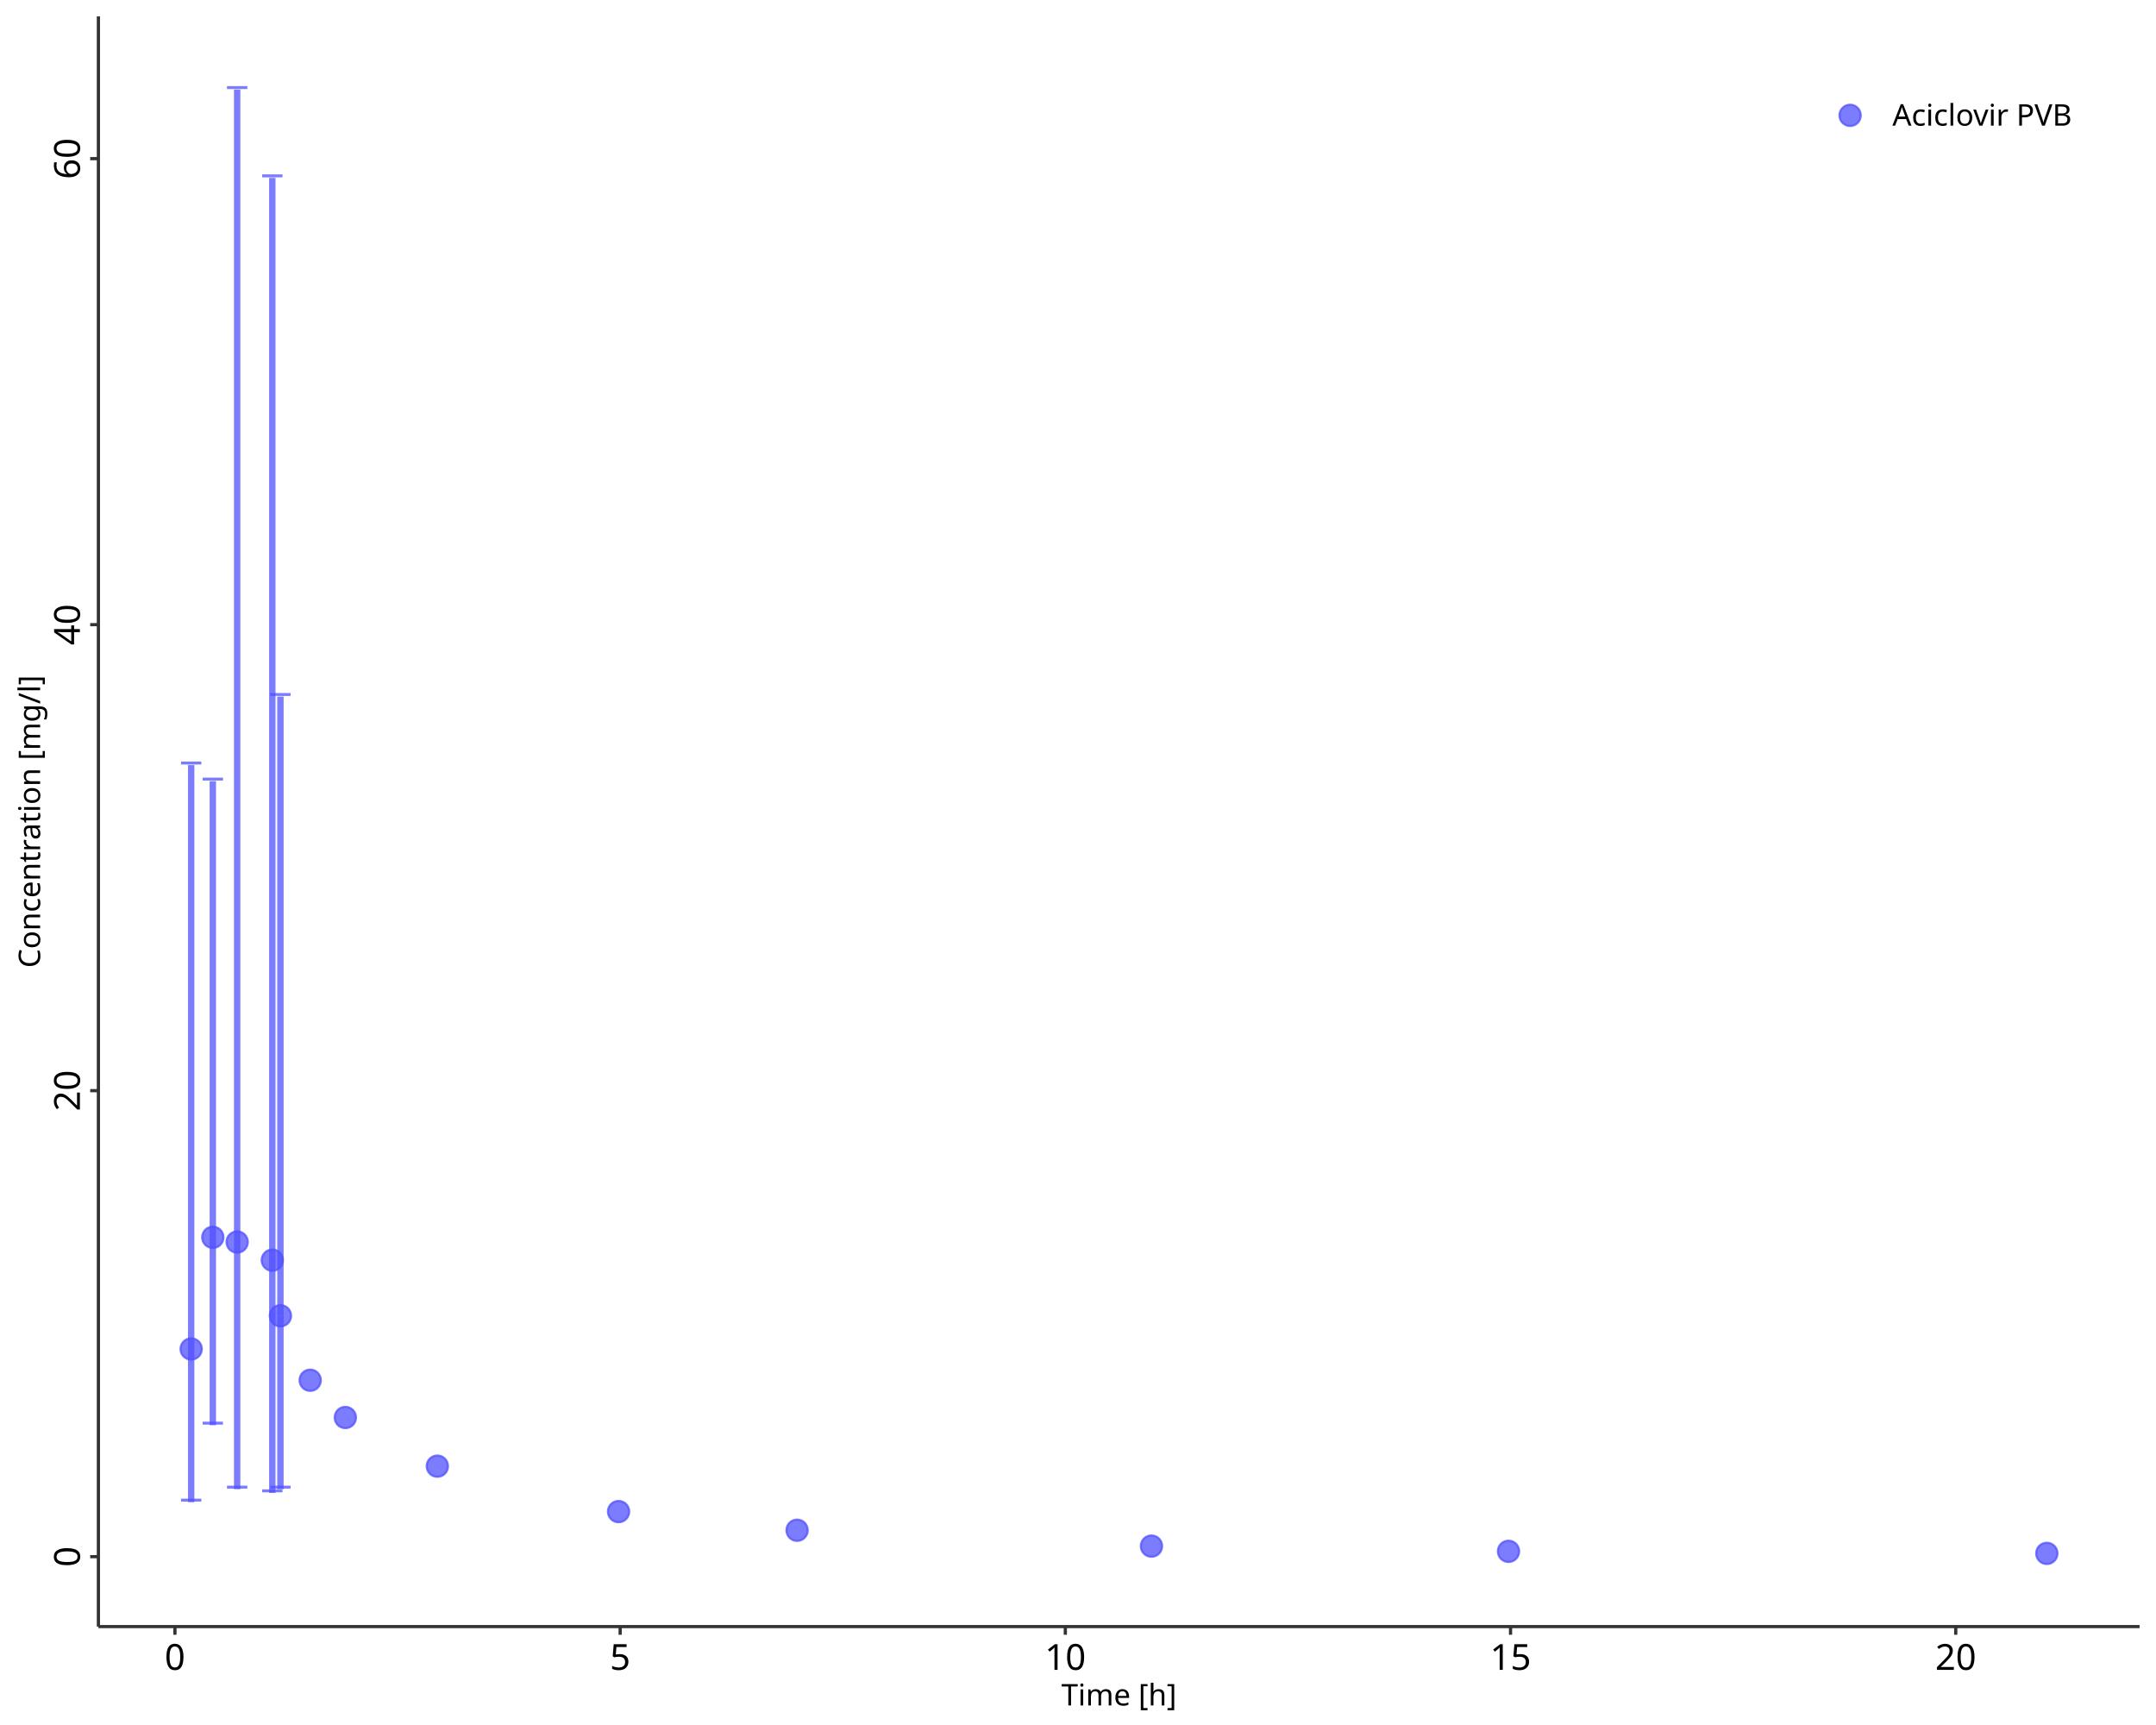
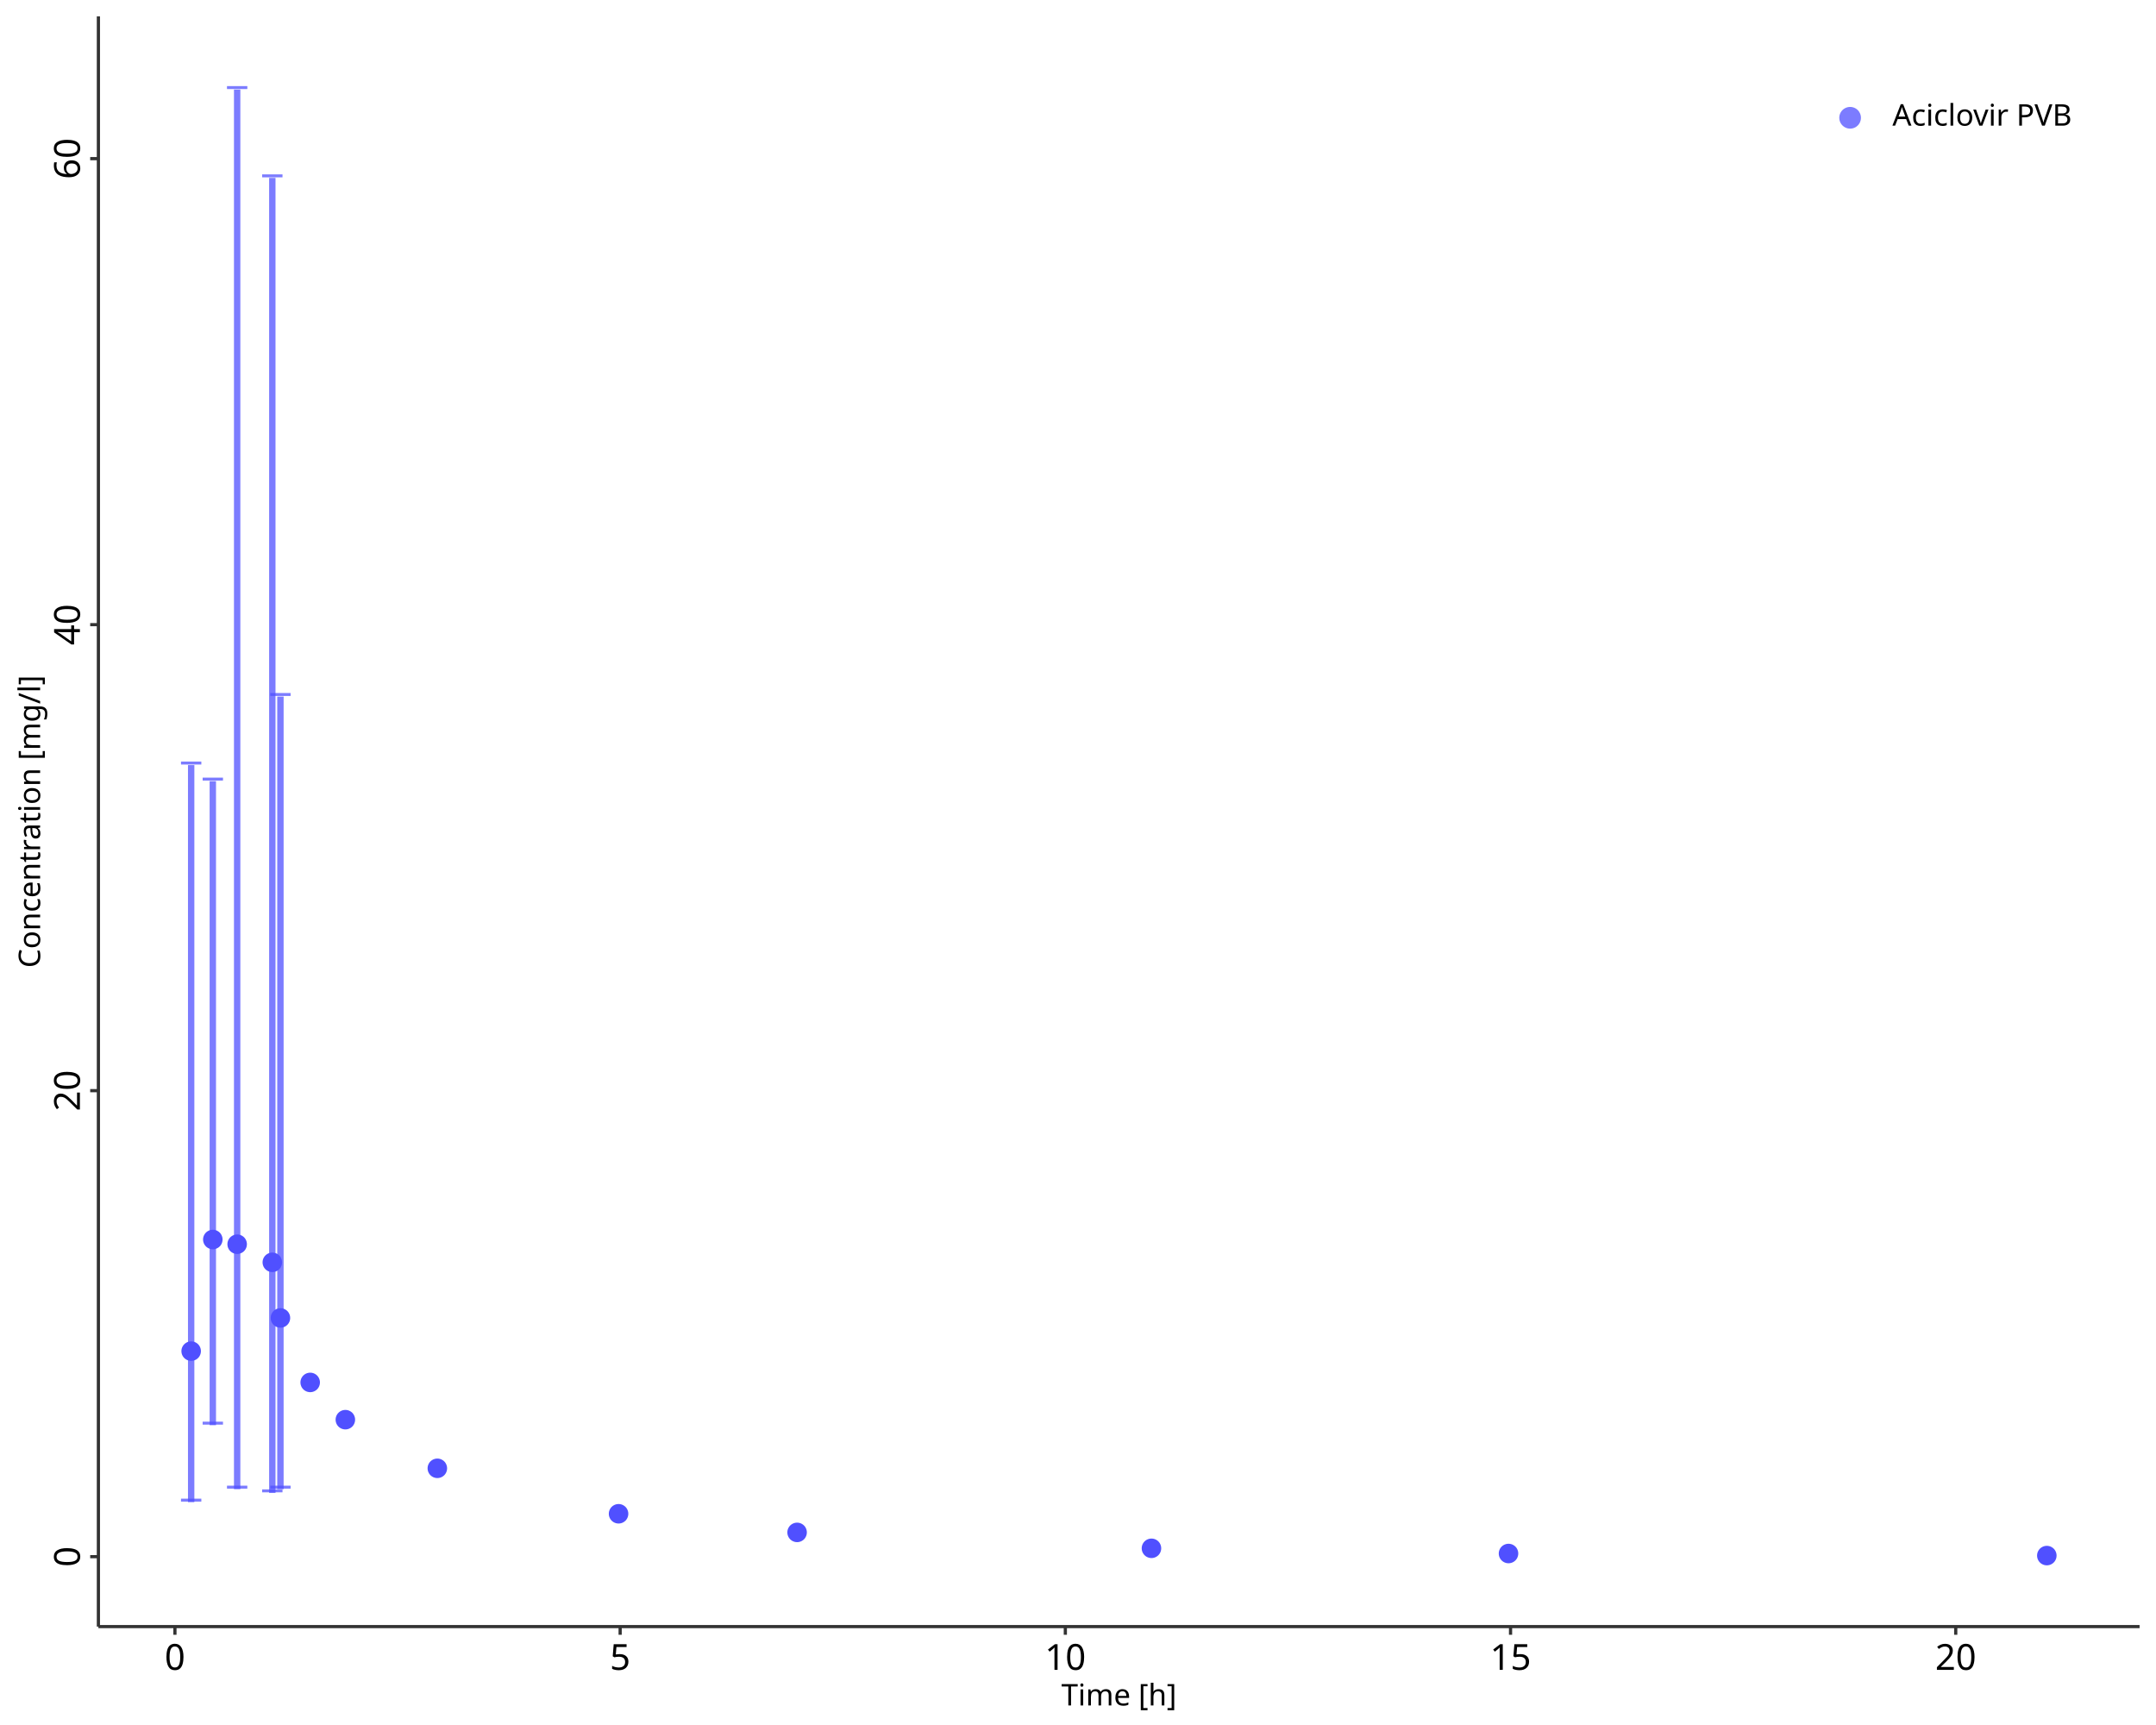
<svg xmlns="http://www.w3.org/2000/svg" class="svglite" data-engine-version="2.0" width="720.00pt" height="576.00pt" viewBox="0 0 720.00 576.00">
  <defs>
    <style type="text/css">
    .svglite line, .svglite polyline, .svglite polygon, .svglite path, .svglite rect, .svglite circle {
      fill: none;
      stroke: #000000;
      stroke-linecap: round;
      stroke-linejoin: round;
      stroke-miterlimit: 10.00;
    }
  </style>
  </defs>
  <rect width="100%" height="100%" style="stroke: none; fill: #FFFFFF;" />
  <defs>
    <clipPath id="cpMC4wMHw3MjAuMDB8MC4wMHw1NzYuMDA=">
      <rect x="0.00" y="0.00" width="720.00" height="576.00" />
    </clipPath>
  </defs>
  <g clip-path="url(#cpMC4wMHw3MjAuMDB8MC4wMHw1NzYuMDA=)">
    <rect x="0.00" y="0.00" width="720.00" height="576.00" style="stroke-width: 1.07; stroke: none; fill: #FFFFFF;" />
  </g>
  <defs>
    <clipPath id="cpMzIuODZ8NzE0LjUyfDUuNDh8NTQzLjE0">
      <rect x="32.86" y="5.48" width="681.66" height="537.66" />
    </clipPath>
  </defs>
  <g clip-path="url(#cpMzIuODZ8NzE0LjUyfDUuNDh8NTQzLjE0)">
    <rect x="32.86" y="5.48" width="681.66" height="537.66" style="stroke-width: 1.07; stroke: none; fill: #FFFFFF;" />
  </g>
  <g clip-path="url(#cpMC4wMHw3MjAuMDB8MC4wMHw1NzYuMDA=)">
</g>
  <g clip-path="url(#cpMzIuODZ8NzE0LjUyfDUuNDh8NTQzLjE0)">
</g>
  <g clip-path="url(#cpMC4wMHw3MjAuMDB8MC4wMHw1NzYuMDA=)">
</g>
  <g clip-path="url(#cpMzIuODZ8NzE0LjUyfDUuNDh8NTQzLjE0)">
</g>
  <g clip-path="url(#cpMC4wMHw3MjAuMDB8MC4wMHw1NzYuMDA=)">
</g>
  <g clip-path="url(#cpMzIuODZ8NzE0LjUyfDUuNDh8NTQzLjE0)">
</g>
  <g clip-path="url(#cpMC4wMHw3MjAuMDB8MC4wMHw1NzYuMDA=)">
</g>
  <g clip-path="url(#cpMzIuODZ8NzE0LjUyfDUuNDh8NTQzLjE0)">
</g>
  <g clip-path="url(#cpMC4wMHw3MjAuMDB8MC4wMHw1NzYuMDA=)">
</g>
  <g clip-path="url(#cpMzIuODZ8NzE0LjUyfDUuNDh8NTQzLjE0)">
</g>
  <g clip-path="url(#cpMC4wMHw3MjAuMDB8MC4wMHw1NzYuMDA=)">
</g>
  <g clip-path="url(#cpMzIuODZ8NzE0LjUyfDUuNDh8NTQzLjE0)">
</g>
  <g clip-path="url(#cpMC4wMHw3MjAuMDB8MC4wMHw1NzYuMDA=)">
</g>
  <g clip-path="url(#cpMzIuODZ8NzE0LjUyfDUuNDh8NTQzLjE0)">
</g>
  <g clip-path="url(#cpMC4wMHw3MjAuMDB8MC4wMHw1NzYuMDA=)">
</g>
  <g clip-path="url(#cpMzIuODZ8NzE0LjUyfDUuNDh8NTQzLjE0)">
</g>
  <g clip-path="url(#cpMC4wMHw3MjAuMDB8MC4wMHw1NzYuMDA=)">
</g>
  <g clip-path="url(#cpMzIuODZ8NzE0LjUyfDUuNDh8NTQzLjE0)">
</g>
  <g clip-path="url(#cpMC4wMHw3MjAuMDB8MC4wMHw1NzYuMDA=)">
</g>
  <g clip-path="url(#cpMzIuODZ8NzE0LjUyfDUuNDh8NTQzLjE0)">
</g>
  <g clip-path="url(#cpMC4wMHw3MjAuMDB8MC4wMHw1NzYuMDA=)">
</g>
  <g clip-path="url(#cpMzIuODZ8NzE0LjUyfDUuNDh8NTQzLjE0)">
</g>
  <g clip-path="url(#cpMC4wMHw3MjAuMDB8MC4wMHw1NzYuMDA=)">
</g>
  <g clip-path="url(#cpMzIuODZ8NzE0LjUyfDUuNDh8NTQzLjE0)">
</g>
  <g clip-path="url(#cpMC4wMHw3MjAuMDB8MC4wMHw1NzYuMDA=)">
</g>
  <g clip-path="url(#cpMzIuODZ8NzE0LjUyfDUuNDh8NTQzLjE0)">
</g>
  <g clip-path="url(#cpMC4wMHw3MjAuMDB8MC4wMHw1NzYuMDA=)">
</g>
  <g clip-path="url(#cpMzIuODZ8NzE0LjUyfDUuNDh8NTQzLjE0)">
</g>
  <g clip-path="url(#cpMC4wMHw3MjAuMDB8MC4wMHw1NzYuMDA=)">
</g>
  <g clip-path="url(#cpMzIuODZ8NzE0LjUyfDUuNDh8NTQzLjE0)">
</g>
  <g clip-path="url(#cpMC4wMHw3MjAuMDB8MC4wMHw1NzYuMDA=)">
</g>
  <g clip-path="url(#cpMzIuODZ8NzE0LjUyfDUuNDh8NTQzLjE0)">
    <line x1="63.84" y1="501.60" x2="63.84" y2="450.44" style="stroke-width: 2.13; stroke: #5050FF; stroke-opacity: 0.75; stroke-linecap: butt;" />
    <line x1="71.07" y1="475.89" x2="71.07" y2="413.16" style="stroke-width: 2.13; stroke: #5050FF; stroke-opacity: 0.75; stroke-linecap: butt;" />
    <line x1="79.20" y1="497.26" x2="79.20" y2="414.73" style="stroke-width: 2.13; stroke: #5050FF; stroke-opacity: 0.75; stroke-linecap: butt;" />
    <line x1="90.94" y1="498.50" x2="90.94" y2="420.79" style="stroke-width: 2.13; stroke: #5050FF; stroke-opacity: 0.75; stroke-linecap: butt;" />
    <line x1="93.65" y1="497.26" x2="93.65" y2="439.35" style="stroke-width: 2.13; stroke: #5050FF; stroke-opacity: 0.75; stroke-linecap: butt;" />
    <line x1="63.84" y1="450.44" x2="63.84" y2="255.47" style="stroke-width: 2.13; stroke: #5050FF; stroke-opacity: 0.75; stroke-linecap: butt;" />
    <line x1="71.07" y1="413.16" x2="71.07" y2="260.83" style="stroke-width: 2.13; stroke: #5050FF; stroke-opacity: 0.75; stroke-linecap: butt;" />
    <line x1="79.20" y1="414.73" x2="79.20" y2="29.92" style="stroke-width: 2.13; stroke: #5050FF; stroke-opacity: 0.75; stroke-linecap: butt;" />
    <line x1="90.94" y1="420.79" x2="90.94" y2="59.40" style="stroke-width: 2.13; stroke: #5050FF; stroke-opacity: 0.75; stroke-linecap: butt;" />
    <line x1="93.65" y1="439.35" x2="93.65" y2="232.58" style="stroke-width: 2.13; stroke: #5050FF; stroke-opacity: 0.75; stroke-linecap: butt;" />
    <text x="63.84" y="499.06" text-anchor="middle" style="font-size: 15.17px; fill: #5050FF; fill-opacity: 0.75; font-family: sans;" textLength="8.44px" lengthAdjust="spacingAndGlyphs">_</text>
    <text x="71.07" y="473.36" text-anchor="middle" style="font-size: 15.17px; fill: #5050FF; fill-opacity: 0.75; font-family: sans;" textLength="8.44px" lengthAdjust="spacingAndGlyphs">_</text>
    <text x="79.20" y="494.73" text-anchor="middle" style="font-size: 15.17px; fill: #5050FF; fill-opacity: 0.75; font-family: sans;" textLength="8.44px" lengthAdjust="spacingAndGlyphs">_</text>
    <text x="90.94" y="495.97" text-anchor="middle" style="font-size: 15.17px; fill: #5050FF; fill-opacity: 0.75; font-family: sans;" textLength="8.44px" lengthAdjust="spacingAndGlyphs">_</text>
    <text x="93.65" y="494.73" text-anchor="middle" style="font-size: 15.17px; fill: #5050FF; fill-opacity: 0.75; font-family: sans;" textLength="8.44px" lengthAdjust="spacingAndGlyphs">_</text>
    <text x="63.84" y="252.94" text-anchor="middle" style="font-size: 15.17px; fill: #5050FF; fill-opacity: 0.75; font-family: sans;" textLength="8.44px" lengthAdjust="spacingAndGlyphs">_</text>
    <text x="71.07" y="258.30" text-anchor="middle" style="font-size: 15.17px; fill: #5050FF; fill-opacity: 0.75; font-family: sans;" textLength="8.44px" lengthAdjust="spacingAndGlyphs">_</text>
    <text x="79.20" y="27.39" text-anchor="middle" style="font-size: 15.17px; fill: #5050FF; fill-opacity: 0.75; font-family: sans;" textLength="8.44px" lengthAdjust="spacingAndGlyphs">_</text>
    <text x="90.94" y="56.87" text-anchor="middle" style="font-size: 15.17px; fill: #5050FF; fill-opacity: 0.75; font-family: sans;" textLength="8.44px" lengthAdjust="spacingAndGlyphs">_</text>
    <text x="93.65" y="230.05" text-anchor="middle" style="font-size: 15.17px; fill: #5050FF; fill-opacity: 0.75; font-family: sans;" textLength="8.44px" lengthAdjust="spacingAndGlyphs">_</text>
-     <circle cx="63.84" cy="450.44" r="3.56" style="stroke-width: 0.71; stroke: #5050FF; stroke-opacity: 0.75; fill: #5050FF; fill-opacity: 0.75;" />
-     <circle cx="71.07" cy="413.16" r="3.56" style="stroke-width: 0.71; stroke: #5050FF; stroke-opacity: 0.75; fill: #5050FF; fill-opacity: 0.75;" />
-     <circle cx="79.20" cy="414.73" r="3.56" style="stroke-width: 0.71; stroke: #5050FF; stroke-opacity: 0.75; fill: #5050FF; fill-opacity: 0.75;" />
-     <circle cx="90.94" cy="420.79" r="3.56" style="stroke-width: 0.71; stroke: #5050FF; stroke-opacity: 0.75; fill: #5050FF; fill-opacity: 0.75;" />
-     <circle cx="93.65" cy="439.35" r="3.56" style="stroke-width: 0.71; stroke: #5050FF; stroke-opacity: 0.75; fill: #5050FF; fill-opacity: 0.75;" />
-     <circle cx="103.59" cy="460.88" r="3.56" style="stroke-width: 0.71; stroke: #5050FF; stroke-opacity: 0.75; fill: #5050FF; fill-opacity: 0.75;" />
-     <circle cx="115.33" cy="473.32" r="3.56" style="stroke-width: 0.71; stroke: #5050FF; stroke-opacity: 0.75; fill: #5050FF; fill-opacity: 0.75;" />
-     <circle cx="146.05" cy="489.57" r="3.56" style="stroke-width: 0.71; stroke: #5050FF; stroke-opacity: 0.75; fill: #5050FF; fill-opacity: 0.75;" />
-     <circle cx="206.57" cy="504.74" r="3.56" style="stroke-width: 0.71; stroke: #5050FF; stroke-opacity: 0.75; fill: #5050FF; fill-opacity: 0.75;" />
-     <circle cx="266.19" cy="510.97" r="3.56" style="stroke-width: 0.71; stroke: #5050FF; stroke-opacity: 0.75; fill: #5050FF; fill-opacity: 0.75;" />
-     <circle cx="384.53" cy="516.27" r="3.56" style="stroke-width: 0.71; stroke: #5050FF; stroke-opacity: 0.75; fill: #5050FF; fill-opacity: 0.75;" />
-     <circle cx="503.77" cy="518.01" r="3.56" style="stroke-width: 0.71; stroke: #5050FF; stroke-opacity: 0.75; fill: #5050FF; fill-opacity: 0.75;" />
-     <circle cx="683.54" cy="518.70" r="3.56" style="stroke-width: 0.71; stroke: #5050FF; stroke-opacity: 0.75; fill: #5050FF; fill-opacity: 0.75;" />
+     <text x="63.84" y="453.37" text-anchor="middle" style="font-size: 8.54px; fill: #5050FF; font-family: sans;" textLength="5.16px" lengthAdjust="spacingAndGlyphs">●</text>
+     <text x="71.07" y="416.10" text-anchor="middle" style="font-size: 8.54px; fill: #5050FF; font-family: sans;" textLength="5.16px" lengthAdjust="spacingAndGlyphs">●</text>
+     <text x="79.20" y="417.67" text-anchor="middle" style="font-size: 8.54px; fill: #5050FF; font-family: sans;" textLength="5.16px" lengthAdjust="spacingAndGlyphs">●</text>
+     <text x="90.94" y="423.72" text-anchor="middle" style="font-size: 8.54px; fill: #5050FF; font-family: sans;" textLength="5.16px" lengthAdjust="spacingAndGlyphs">●</text>
+     <text x="93.65" y="442.29" text-anchor="middle" style="font-size: 8.54px; fill: #5050FF; font-family: sans;" textLength="5.16px" lengthAdjust="spacingAndGlyphs">●</text>
+     <text x="103.59" y="463.82" text-anchor="middle" style="font-size: 8.54px; fill: #5050FF; font-family: sans;" textLength="5.16px" lengthAdjust="spacingAndGlyphs">●</text>
+     <text x="115.33" y="476.26" text-anchor="middle" style="font-size: 8.54px; fill: #5050FF; font-family: sans;" textLength="5.16px" lengthAdjust="spacingAndGlyphs">●</text>
+     <text x="146.05" y="492.50" text-anchor="middle" style="font-size: 8.54px; fill: #5050FF; font-family: sans;" textLength="5.16px" lengthAdjust="spacingAndGlyphs">●</text>
+     <text x="206.57" y="507.68" text-anchor="middle" style="font-size: 8.54px; fill: #5050FF; font-family: sans;" textLength="5.16px" lengthAdjust="spacingAndGlyphs">●</text>
+     <text x="266.19" y="513.90" text-anchor="middle" style="font-size: 8.54px; fill: #5050FF; font-family: sans;" textLength="5.16px" lengthAdjust="spacingAndGlyphs">●</text>
+     <text x="384.53" y="519.21" text-anchor="middle" style="font-size: 8.54px; fill: #5050FF; font-family: sans;" textLength="5.16px" lengthAdjust="spacingAndGlyphs">●</text>
+     <text x="503.77" y="520.95" text-anchor="middle" style="font-size: 8.54px; fill: #5050FF; font-family: sans;" textLength="5.16px" lengthAdjust="spacingAndGlyphs">●</text>
+     <text x="683.54" y="521.64" text-anchor="middle" style="font-size: 8.54px; fill: #5050FF; font-family: sans;" textLength="5.16px" lengthAdjust="spacingAndGlyphs">●</text>
  </g>
  <g clip-path="url(#cpMC4wMHw3MjAuMDB8MC4wMHw1NzYuMDA=)">
    <polyline points="32.86,543.14 32.86,5.48 " style="stroke-width: 1.07; stroke: #333333; stroke-linecap: butt;" />
    <text transform="translate(26.68,519.79) rotate(-90)" text-anchor="middle" style="font-size: 12.00px; font-family: sans;" textLength="6.67px" lengthAdjust="spacingAndGlyphs">0</text>
    <text transform="translate(26.68,364.19) rotate(-90)" text-anchor="middle" style="font-size: 12.00px; font-family: sans;" textLength="13.35px" lengthAdjust="spacingAndGlyphs">20</text>
    <text transform="translate(26.68,208.58) rotate(-90)" text-anchor="middle" style="font-size: 12.00px; font-family: sans;" textLength="13.35px" lengthAdjust="spacingAndGlyphs">40</text>
    <text transform="translate(26.68,52.97) rotate(-90)" text-anchor="middle" style="font-size: 12.00px; font-family: sans;" textLength="13.35px" lengthAdjust="spacingAndGlyphs">60</text>
    <polyline points="30.12,519.79 32.86,519.79 " style="stroke-width: 1.07; stroke: #333333; stroke-linecap: butt;" />
    <polyline points="30.12,364.19 32.86,364.19 " style="stroke-width: 1.07; stroke: #333333; stroke-linecap: butt;" />
    <polyline points="30.12,208.58 32.86,208.58 " style="stroke-width: 1.07; stroke: #333333; stroke-linecap: butt;" />
    <polyline points="30.12,52.97 32.86,52.97 " style="stroke-width: 1.07; stroke: #333333; stroke-linecap: butt;" />
    <polyline points="32.86,543.14 714.52,543.14 " style="stroke-width: 1.07; stroke: #333333; stroke-linecap: butt;" />
    <polyline points="58.42,545.88 58.42,543.14 " style="stroke-width: 1.07; stroke: #333333; stroke-linecap: butt;" />
    <polyline points="207.10,545.88 207.10,543.14 " style="stroke-width: 1.07; stroke: #333333; stroke-linecap: butt;" />
    <polyline points="355.77,545.88 355.77,543.14 " style="stroke-width: 1.07; stroke: #333333; stroke-linecap: butt;" />
    <polyline points="504.45,545.88 504.45,543.14 " style="stroke-width: 1.07; stroke: #333333; stroke-linecap: butt;" />
    <polyline points="653.12,545.88 653.12,543.14 " style="stroke-width: 1.07; stroke: #333333; stroke-linecap: butt;" />
    <text x="58.42" y="557.58" text-anchor="middle" style="font-size: 12.00px; font-family: sans;" textLength="6.67px" lengthAdjust="spacingAndGlyphs">0</text>
    <text x="207.10" y="557.58" text-anchor="middle" style="font-size: 12.00px; font-family: sans;" textLength="6.67px" lengthAdjust="spacingAndGlyphs">5</text>
    <text x="355.77" y="557.58" text-anchor="middle" style="font-size: 12.00px; font-family: sans;" textLength="13.35px" lengthAdjust="spacingAndGlyphs">10</text>
    <text x="504.45" y="557.58" text-anchor="middle" style="font-size: 12.00px; font-family: sans;" textLength="13.35px" lengthAdjust="spacingAndGlyphs">15</text>
    <text x="653.12" y="557.58" text-anchor="middle" style="font-size: 12.00px; font-family: sans;" textLength="13.35px" lengthAdjust="spacingAndGlyphs">20</text>
    <text x="373.69" y="569.48" text-anchor="middle" style="font-size: 10.00px; font-family: sans;" textLength="36.12px" lengthAdjust="spacingAndGlyphs">Time [h]</text>
    <text transform="translate(13.40,274.31) rotate(-90)" text-anchor="middle" style="font-size: 10.00px; font-family: sans;" textLength="89.50px" lengthAdjust="spacingAndGlyphs">Concentration [mg/l]</text>
    <rect x="603.73" y="18.92" width="93.75" height="33.72" style="stroke-width: 0.75; stroke: none;" />
    <rect x="609.21" y="29.88" width="17.28" height="17.28" style="stroke-width: 0.75; stroke: none;" />
-     <circle cx="617.85" cy="38.52" r="3.56" style="stroke-width: 0.71; stroke: #5050FF; stroke-opacity: 0.75; fill: #5050FF; fill-opacity: 0.75;" />
+     <text x="617.85" y="41.78" text-anchor="middle" style="font-size: 9.48px; fill: #5050FF; fill-opacity: 0.75; font-family: sans;" textLength="5.73px" lengthAdjust="spacingAndGlyphs">●</text>
    <text x="631.97" y="41.96" style="font-size: 10.00px; font-family: sans;" textLength="60.03px" lengthAdjust="spacingAndGlyphs">Aciclovir PVB</text>
  </g>
</svg>
